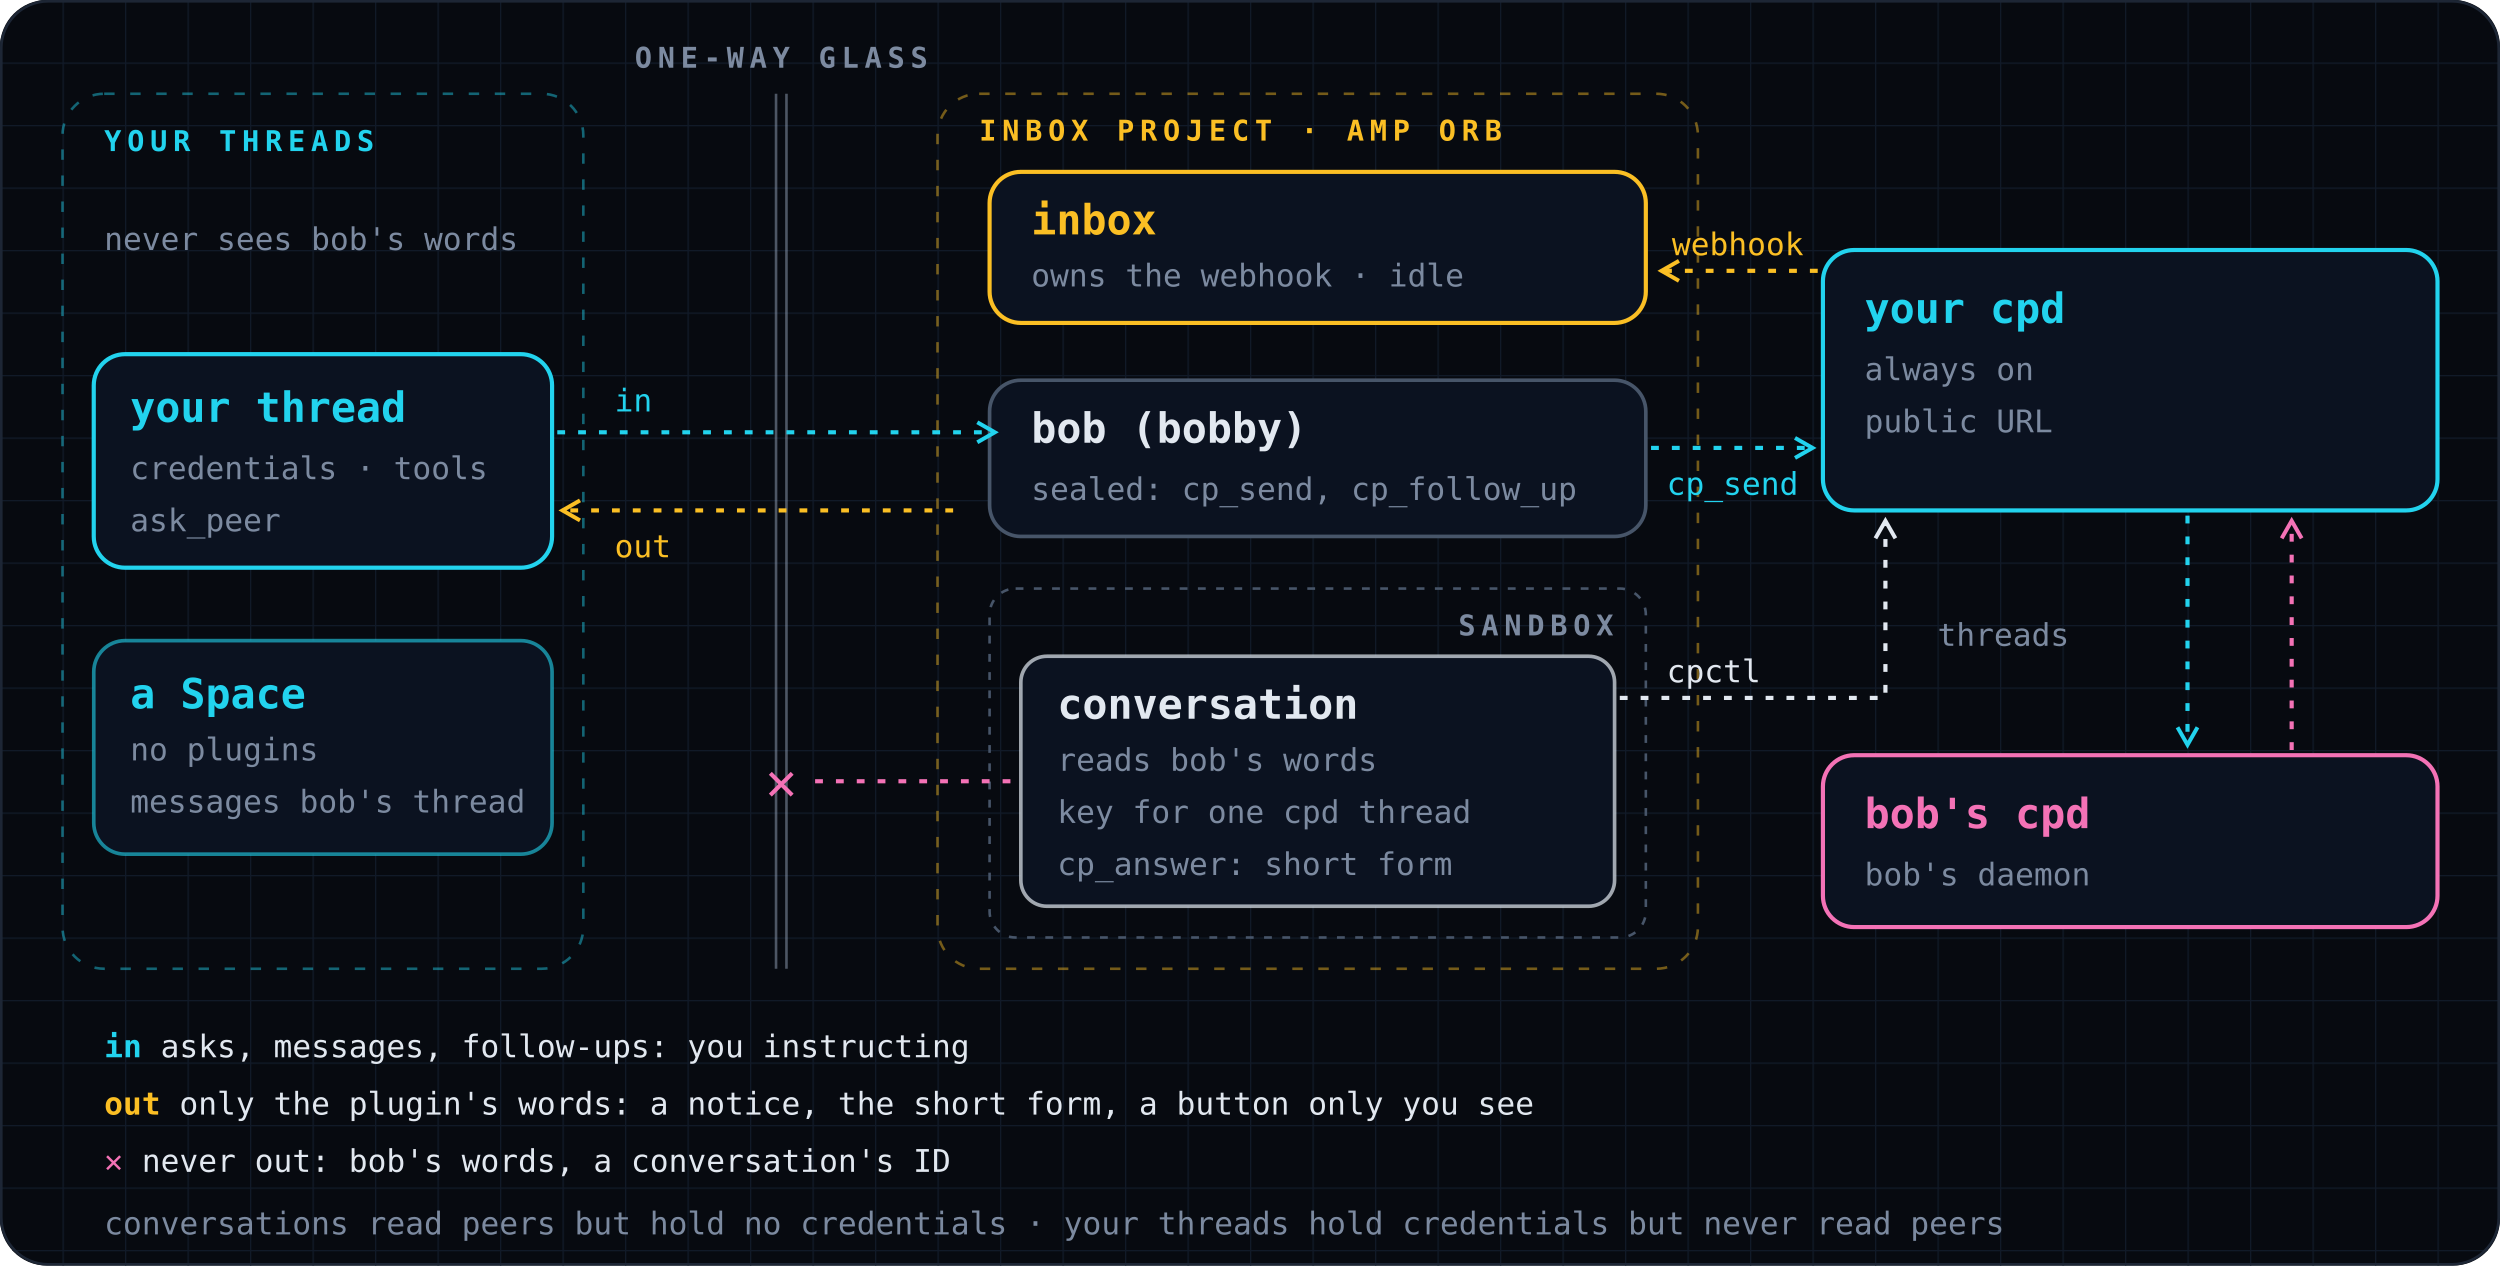
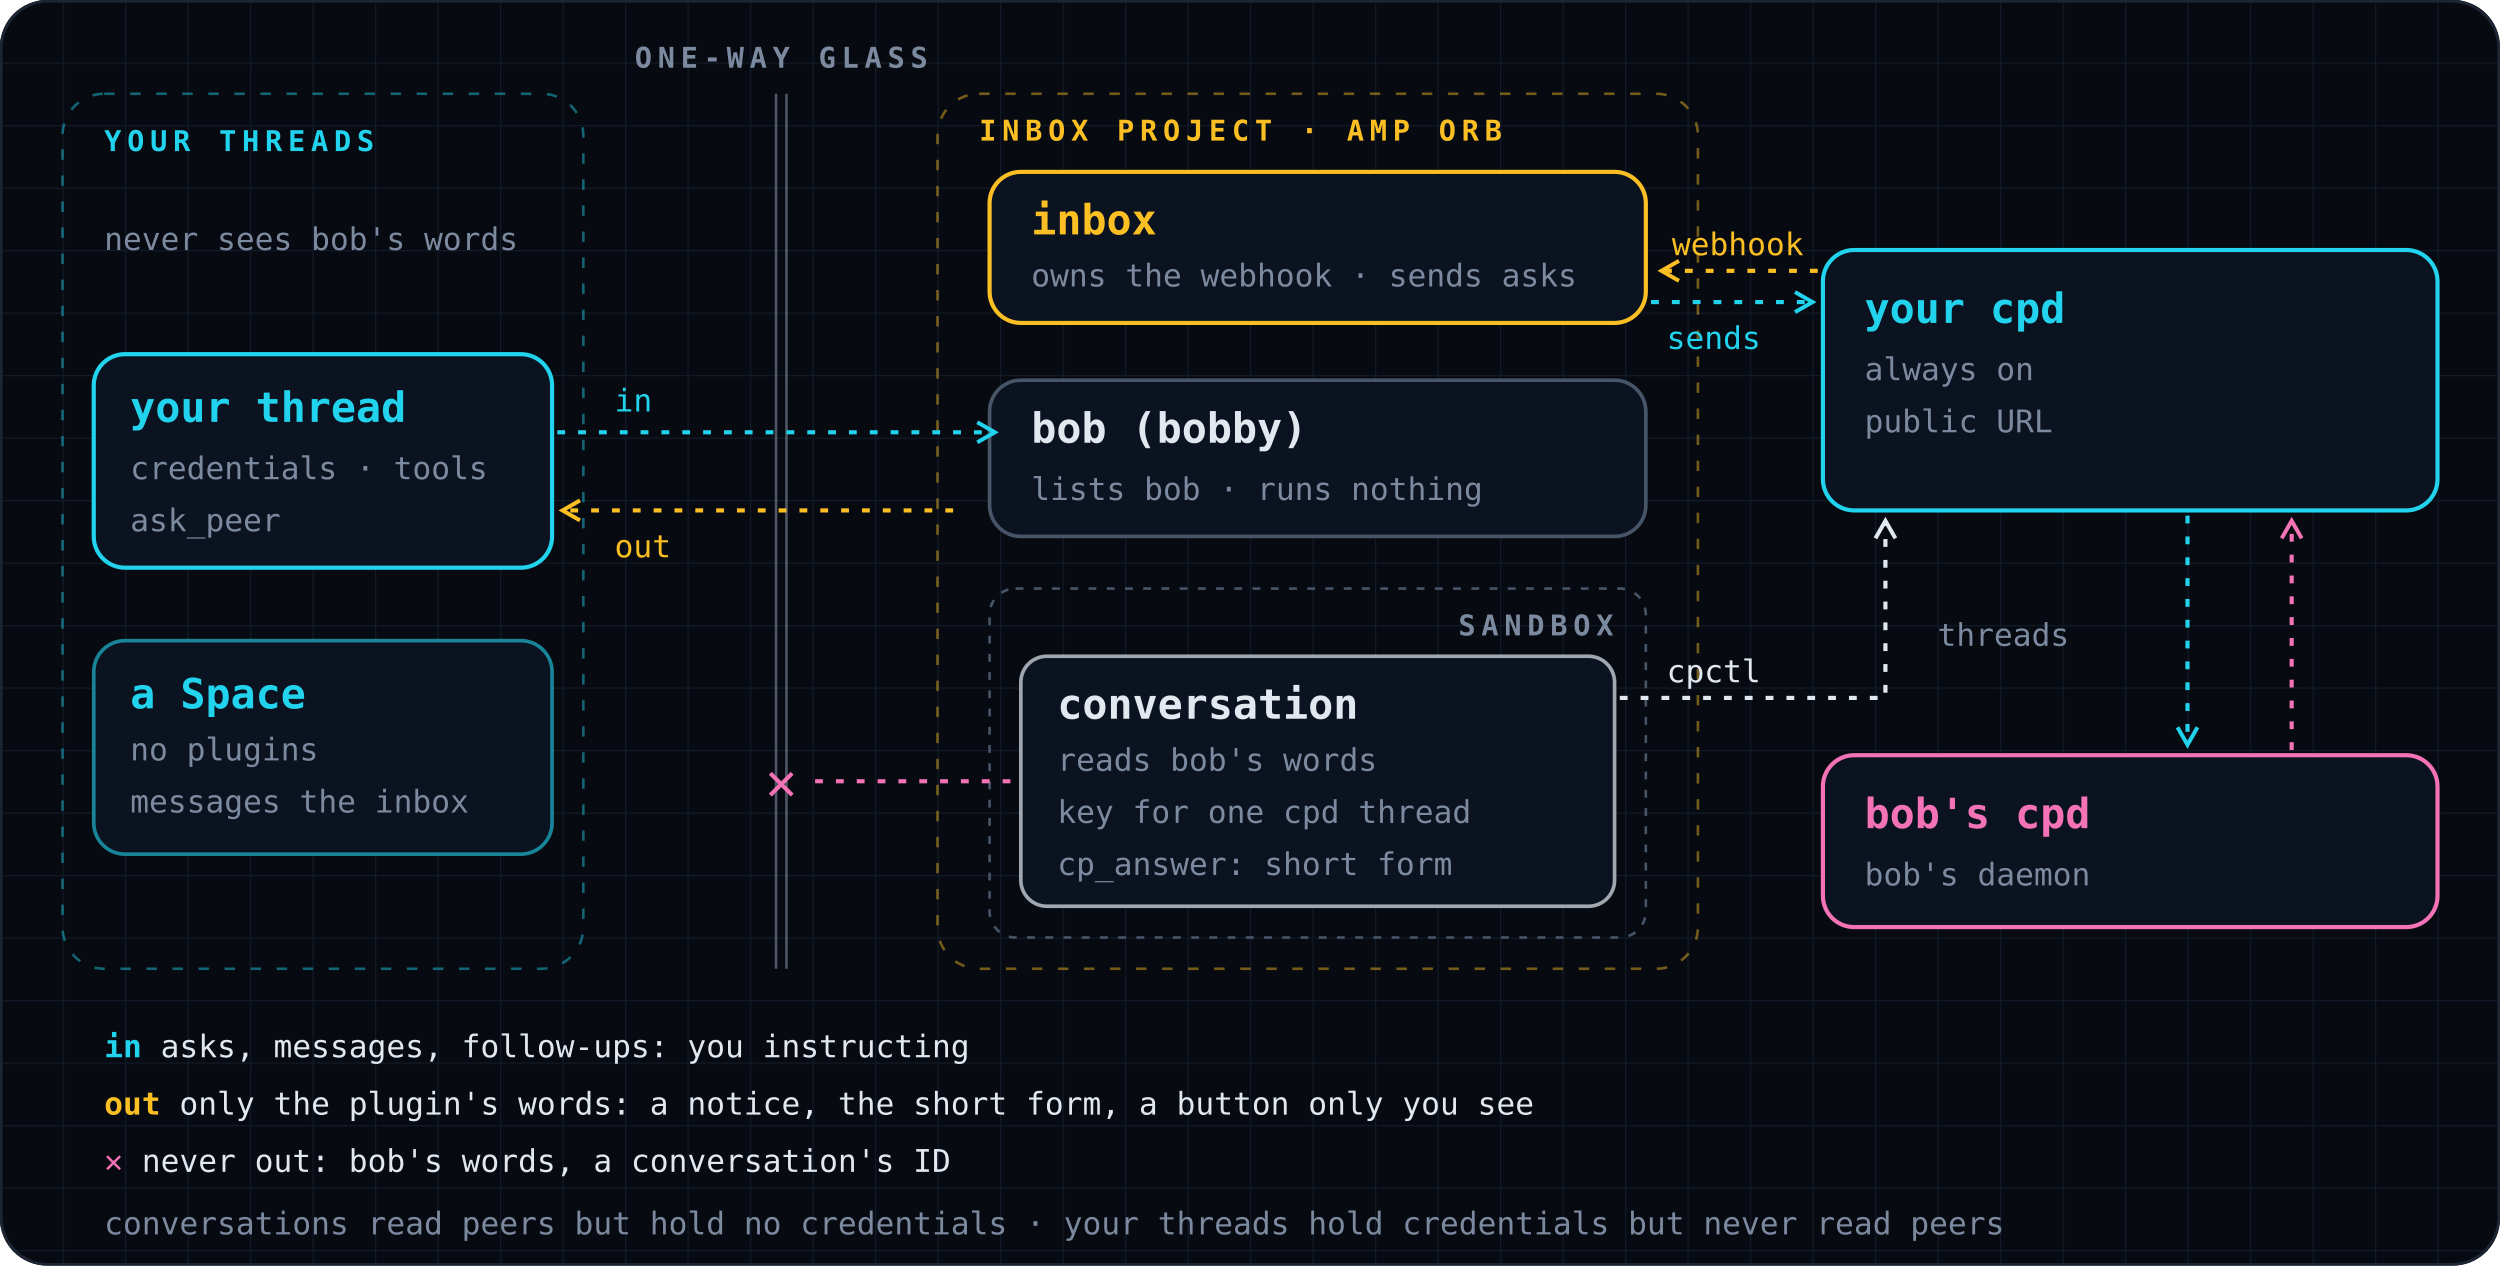
<svg xmlns="http://www.w3.org/2000/svg" width="960" height="486" viewBox="0 0 960 486" role="img" aria-labelledby="t d">
  <defs>
    <pattern id="grid" width="24" height="24" patternUnits="userSpaceOnUse">
      <path d="M24 0H0V24" fill="none" stroke="#111a28" />
    </pattern>
    <marker id="mc" viewBox="0 0 10 10" refX="8" refY="5" markerWidth="6" markerHeight="6" orient="auto">
      <path d="M1 1L8 5L1 9" fill="none" stroke="#22d3ee" stroke-width="1.6" />
    </marker>
    <marker id="mp" viewBox="0 0 10 10" refX="8" refY="5" markerWidth="6" markerHeight="6" orient="auto">
      <path d="M1 1L8 5L1 9" fill="none" stroke="#f472b6" stroke-width="1.6" />
    </marker>
    <marker id="ma" viewBox="0 0 10 10" refX="8" refY="5" markerWidth="6" markerHeight="6" orient="auto">
      <path d="M1 1L8 5L1 9" fill="none" stroke="#fbbf24" stroke-width="1.6" />
    </marker>
    <marker id="mw" viewBox="0 0 10 10" refX="8" refY="5" markerWidth="6" markerHeight="6" orient="auto">
      <path d="M1 1L8 5L1 9" fill="none" stroke="#e2e8f0" stroke-width="1.6" />
    </marker>
  </defs>
  <style>
  text{font-family:ui-monospace,SFMono-Regular,Menlo,Consolas,"DejaVu Sans Mono",monospace;fill:#e2e8f0}
  .h{font-size:16px;font-weight:700}.s{font-size:12px;fill:#7c8aa0}.e{font-size:12px}
  .xs{font-size:11px;fill:#7c8aa0;letter-spacing:.2em;font-weight:700}
  .c{fill:#22d3ee}.p{fill:#f472b6}.a{fill:#fbbf24}
  .box{fill:#0b1220}
  .f{fill:none;stroke-width:1.6;stroke-dasharray:3 5}
  .m{animation:march 1.2s linear infinite}
  @keyframes march{to{stroke-dashoffset:-16}}
  .pk{opacity:0;animation-duration:10s;animation-iteration-count:infinite;animation-timing-function:ease-in-out}
  @keyframes p1{0%{opacity:0;transform:translateX(0)}2%{opacity:1}12%{opacity:1;transform:translateX(166px)}14%,100%{opacity:0;transform:translateX(166px)}}
  @keyframes p2{0%,13%{opacity:0;transform:translateX(0)}15%{opacity:1}22%{opacity:1;transform:translateX(54px)}24%,100%{opacity:0;transform:translateX(54px)}}
  @keyframes p3{0%,23%{opacity:0;transform:translateY(0)}25%{opacity:1}33%{opacity:1;transform:translateY(82px)}35%,100%{opacity:0;transform:translateY(82px)}}
  @keyframes p4{0%,37%{opacity:0;transform:translateY(0)}39%{opacity:1}47%{opacity:1;transform:translateY(-82px)}49%,100%{opacity:0;transform:translateY(-82px)}}
  @keyframes p5{0%,49%{opacity:0;transform:translateX(0)}51%{opacity:1}57%{opacity:1;transform:translateX(-56px)}59%,100%{opacity:0;transform:translateX(-56px)}}
  @keyframes p6{0%,61%{opacity:0;transform:translateX(0)}63%{opacity:1}71%{opacity:1;transform:translateX(-76px)}73%,100%{opacity:0;transform:translateX(-76px)}}
  @keyframes p7{0%,79%{opacity:0;transform:translateX(0)}81%{opacity:1}93%{opacity:1;transform:translateX(-148px)}95%,100%{opacity:0;transform:translateX(-148px)}}
  @keyframes rd{0%,57%{stroke-opacity:.7}60%,64%{stroke-opacity:1;stroke:#f472b6}68%,100%{stroke-opacity:.7}}
  @keyframes no{0%,71%{opacity:.55}73%,77%{opacity:1}81%,100%{opacity:.55}}
  .rd{animation:rd 10s ease-in-out infinite}.no{animation:no 10s ease-in-out infinite}
  @media (prefers-reduced-motion:reduce){.m,.pk,.rd,.no{animation:none!important}}
</style>
  <rect width="960" height="486" rx="18" fill="#070a10" />
  <rect width="960" height="486" rx="18" fill="url(#grid)" />
  <rect x=".5" y=".5" width="959" height="485" rx="18" fill="none" stroke="#1d2635" />
  <rect x="24" y="36" width="200" height="336" rx="16" fill="none" stroke="#22d3ee" stroke-opacity=".45" stroke-dasharray="4 6" />
  <text x="40" y="58" class="xs c">YOUR THREADS</text>
  <rect x="36" y="136" width="176" height="82" rx="12" class="box" stroke="#22d3ee" stroke-width="1.6" />
  <text x="50" y="162" class="h c">your thread</text>
  <text x="50" y="184" class="s">credentials · tools</text>
  <text x="50" y="204" class="s">ask_peer</text>
  <rect x="36" y="246" width="176" height="82" rx="12" class="box" stroke="#22d3ee" stroke-opacity=".6" stroke-width="1.4" />
  <text x="50" y="272" class="h c">a Space</text>
  <text x="50" y="292" class="s">no plugins</text>
-   <text x="50" y="312" class="s">messages bob's thread</text>
+   <text x="50" y="312" class="s">messages the inbox</text>
  <text x="40" y="96" class="s">never sees bob's words</text>
  <text x="300" y="26" class="xs" text-anchor="middle">ONE-WAY GLASS</text>
  <path d="M298 36V372M302 36V372" stroke="#94a3b8" stroke-opacity=".5" />
  <rect x="360" y="36" width="292" height="336" rx="16" fill="none" stroke="#fbbf24" stroke-opacity=".45" stroke-dasharray="4 6" />
  <text x="376" y="54" class="xs a">INBOX PROJECT · AMP ORB</text>
  <rect x="380" y="66" width="252" height="58" rx="12" class="box" stroke="#fbbf24" stroke-width="1.6" />
  <text x="396" y="90" class="h a">inbox</text>
-   <text x="396" y="110" class="s">owns the webhook · idle</text>
+   <text x="396" y="110" class="s">owns the webhook · sends asks</text>
  <rect x="380" y="146" width="252" height="60" rx="12" class="box" stroke="#475569" stroke-width="1.4" />
  <text x="396" y="170" class="h">bob (bobby)</text>
-   <text x="396" y="192" class="s">sealed: cp_send, cp_follow_up</text>
+   <text x="396" y="192" class="s">lists bob · runs nothing</text>
  <rect x="380" y="226" width="252" height="134" rx="10" fill="none" stroke="#475569" stroke-dasharray="3 4" />
  <text x="560" y="244" class="xs">SANDBOX</text>
  <rect x="392" y="252" width="228" height="96" rx="10" class="box rd" stroke="#e2e8f0" stroke-opacity=".7" stroke-width="1.4" />
  <text x="406" y="276" class="h">conversation</text>
  <text x="406" y="296" class="s">reads bob's words</text>
  <text x="406" y="316" class="s">key for one cpd thread</text>
  <text x="406" y="336" class="s">cp_answer: short form</text>
  <rect x="700" y="96" width="236" height="100" rx="12" class="box" stroke="#22d3ee" stroke-width="1.6" />
  <text x="716" y="124" class="h c">your cpd</text>
  <text x="716" y="146" class="s">always on</text>
  <text x="716" y="166" class="s">public URL</text>
  <rect x="700" y="290" width="236" height="66" rx="12" class="box" stroke="#f472b6" stroke-width="1.6" />
  <text x="716" y="318" class="h p">bob's cpd</text>
  <text x="716" y="340" class="s">bob's daemon</text>
  <path d="M214 166H382" class="f m" stroke="#22d3ee" marker-end="url(#mc)" />
  <text x="236" y="158" class="e c">in</text>
  <path d="M366 196H216" class="f m" stroke="#fbbf24" marker-end="url(#ma)" />
  <text x="236" y="214" class="e a">out</text>
  <path d="M388 300H308" class="f" stroke="#f472b6" />
  <text x="300" y="307" class="p no" font-size="20" font-weight="700" text-anchor="middle">✕</text>
  <path d="M698 104H638" class="f m" stroke="#fbbf24" marker-end="url(#ma)" />
  <text x="642" y="98" class="e a">webhook</text>
-   <path d="M634 172H696" class="f m" stroke="#22d3ee" marker-end="url(#mc)" />
-   <text x="640" y="190" class="e c">cp_send</text>
+   <path d="M634 116H696" class="f m" stroke="#22d3ee" marker-end="url(#mc)" />
+   <text x="640" y="134" class="e c">sends</text>
  <path d="M622 268H724V200" class="f m" stroke="#e2e8f0" marker-end="url(#mw)" />
  <text x="640" y="262" class="e">cpctl</text>
  <path d="M840 198V286" class="f m" stroke="#22d3ee" marker-end="url(#mc)" />
  <path d="M880 288V200" class="f m" stroke="#f472b6" marker-end="url(#mp)" />
  <text x="744" y="248" class="s">threads</text>
  <circle cx="214" cy="166" r="4" class="pk" fill="#22d3ee" style="animation-name:p1" />
  <circle cx="636" cy="172" r="4" class="pk" fill="#22d3ee" style="animation-name:p2" />
  <circle cx="840" cy="200" r="4" class="pk" fill="#22d3ee" style="animation-name:p3" />
  <circle cx="880" cy="286" r="4" class="pk" fill="#f472b6" style="animation-name:p4" />
  <circle cx="696" cy="104" r="4" class="pk" fill="#fbbf24" style="animation-name:p5" />
  <circle cx="386" cy="300" r="4" class="pk" fill="#f472b6" style="animation-name:p6" />
  <circle cx="366" cy="196" r="4" class="pk" fill="#fbbf24" style="animation-name:p7" />
  <g font-size="12">
    <text x="40" y="406">
      <tspan class="c" font-weight="700">in </tspan>  asks, messages, follow-ups: you instructing</text>
    <text x="40" y="428">
      <tspan class="a" font-weight="700">out</tspan>  only the plugin's words: a notice, the short form, a button only you see</text>
    <text x="40" y="450">
      <tspan class="p" font-weight="700">✕  </tspan>  never out: bob's words, a conversation's ID</text>
  </g>
  <text x="40" y="474" class="s">conversations read peers but hold no credentials · your threads hold credentials but never read peers</text>
</svg>
